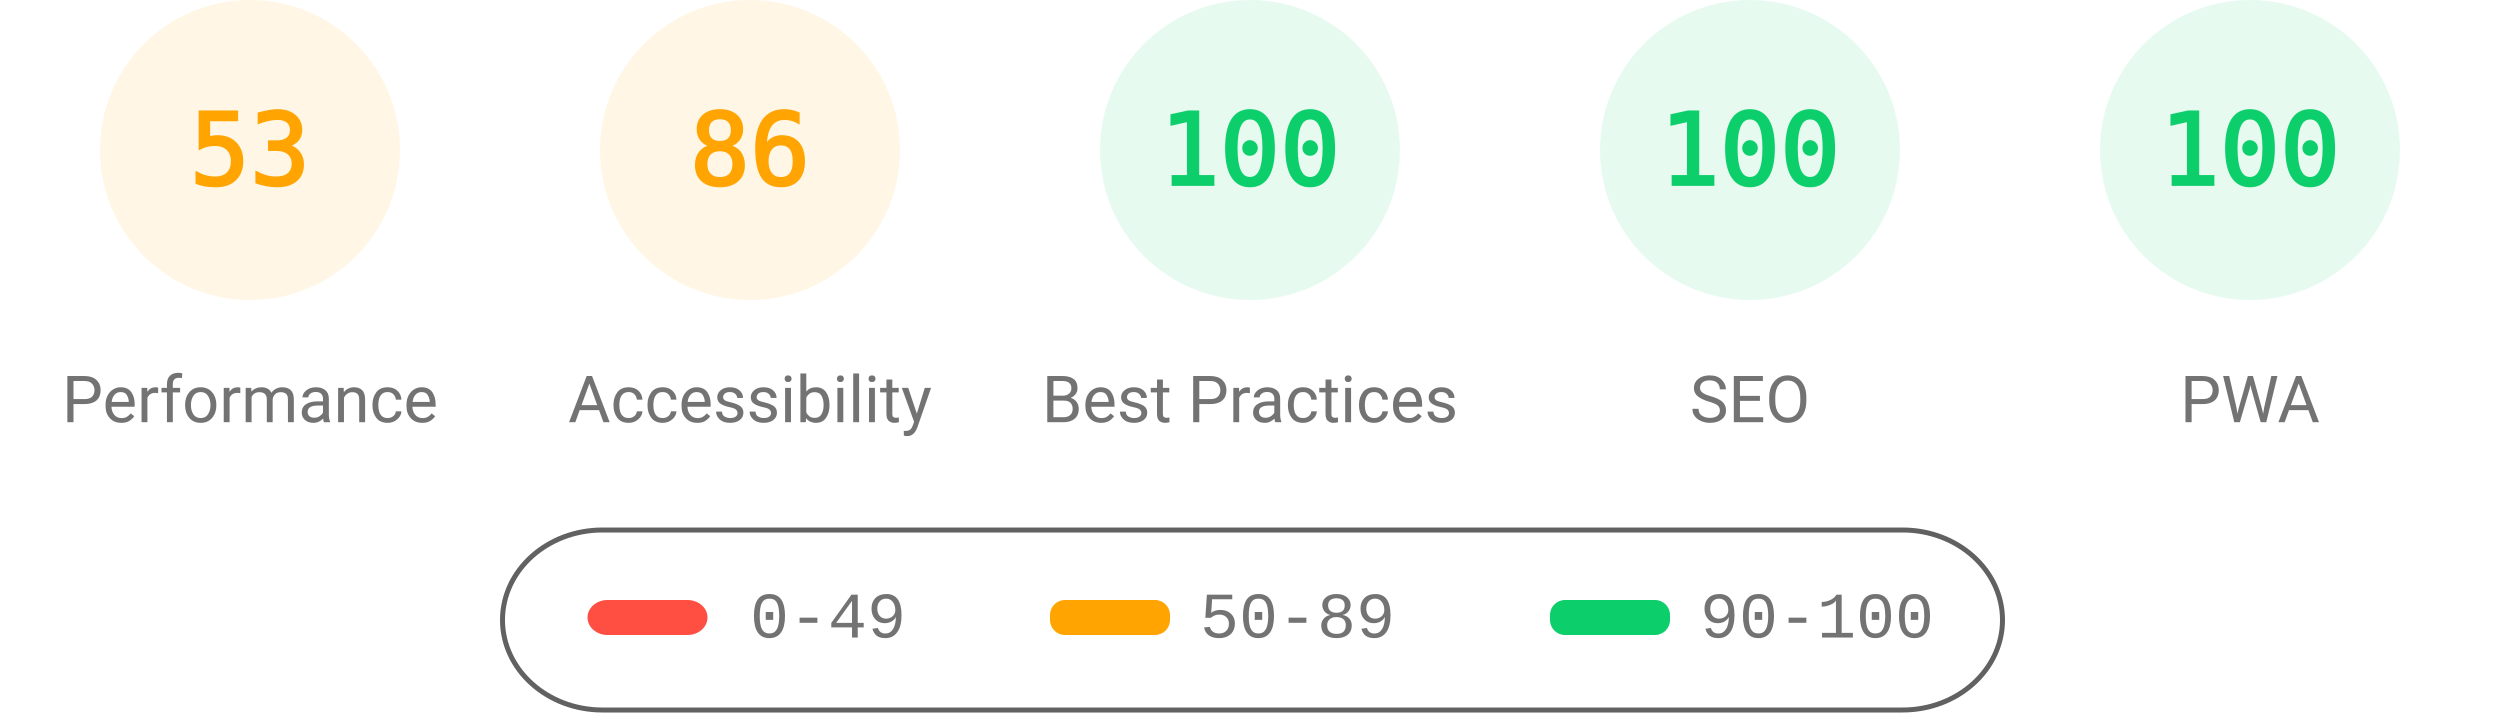
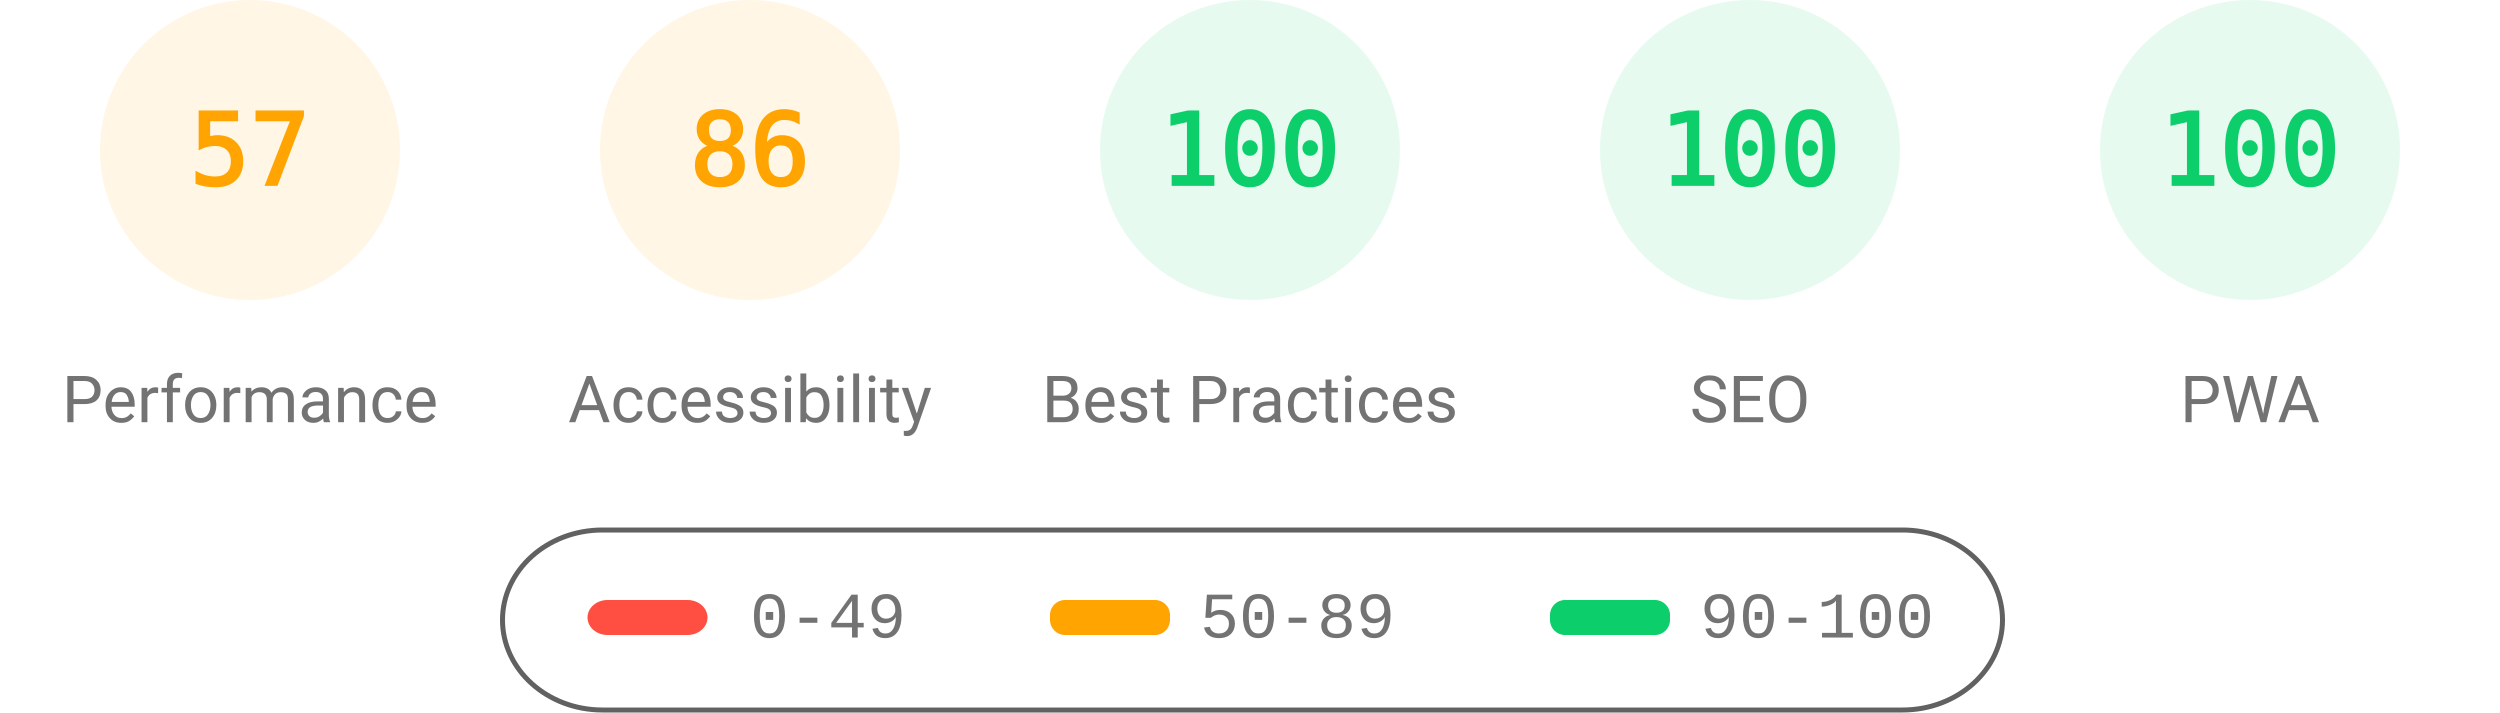
<svg xmlns="http://www.w3.org/2000/svg" fill="none" width="1000" height="285">
  <style>.gauge-base{opacity:.1}.gauge-arc{fill:none;animation-delay:250ms;stroke-linecap:round;transform:rotate(-90deg);transform-origin:100px 60px;animation:load-gauge 1s ease forwards}.guage-text{font-size:40px;font-family:monospace;text-align:center}.guage-red{color:#ff4e42;fill:#ff4e42;stroke:#ff4e42}.guage-orange{color:#ffa400;fill:#ffa400;stroke:#ffa400}.guage-green{color:#0cce6b;fill:#0cce6b;stroke:#0cce6b}.guage-undefined{color:#5c5c5c;fill:#5c5c5c;stroke:#5c5c5c}.guage-title{color:#737373;fill:#737373;stroke:none;font-size:26px;line-height:26px;font-family:Roboto,Halvetica,Arial,sans-serif}@keyframes load-gauge{from{stroke-dasharray:0 352.858}}</style>
  <svg class="guage-div guage-perf guage-orange" viewBox="0 0 200 200" width="200" height="200">
    <circle class="gauge-base" r="56" cx="100" cy="60" stroke-width="8" />
-     <circle class="gauge-arc guage-arc-1" r="56" cx="100" cy="60" stroke-width="8" style="stroke-dasharray:186.485,351.858" />
-     <text class="guage-text" x="100" y="60" alignment-baseline="central" dominant-baseline="central" text-anchor="middle">53</text>
+     <circle class="gauge-arc guage-arc-1" r="56" cx="100" cy="60" stroke-width="8" style="stroke-dasharray:200.559,351.858" />
+     <text class="guage-text" x="100" y="60" alignment-baseline="central" dominant-baseline="central" text-anchor="middle">57</text>
    <text class="guage-title" x="100" y="160" alignment-baseline="central" dominant-baseline="central" text-anchor="middle">Performance</text>
  </svg>
  <svg class="guage-div guage-acc guage-orange" viewBox="0 0 200 200" width="200" height="200" x="200">
    <circle class="gauge-base" r="56" cx="100" cy="60" stroke-width="8" />
    <circle class="gauge-arc guage-arc-2" r="56" cx="100" cy="60" stroke-width="8" style="stroke-dasharray:302.598,351.858" />
    <text class="guage-text" x="100" y="60" alignment-baseline="central" dominant-baseline="central" text-anchor="middle">86</text>
    <text class="guage-title" x="100" y="160" alignment-baseline="central" dominant-baseline="central" text-anchor="middle">Accessibility</text>
  </svg>
  <svg class="guage-div guage-best guage-green" viewBox="0 0 200 200" width="200" height="200" x="400">
    <circle class="gauge-base" r="56" cx="100" cy="60" stroke-width="8" />
    <circle class="gauge-arc guage-arc-3" r="56" cx="100" cy="60" stroke-width="8" style="stroke-dasharray:351.858,351.858" />
    <text class="guage-text" x="100" y="60" alignment-baseline="central" dominant-baseline="central" text-anchor="middle">100</text>
    <text class="guage-title" x="100" y="160" alignment-baseline="central" dominant-baseline="central" text-anchor="middle">Best Practices</text>
  </svg>
  <svg class="guage-div guage-seo guage-green" viewBox="0 0 200 200" width="200" height="200" x="600">
    <circle class="gauge-base" r="56" cx="100" cy="60" stroke-width="8" />
    <circle class="gauge-arc guage-arc-4" r="56" cx="100" cy="60" stroke-width="8" style="stroke-dasharray:351.858,351.858" />
    <text class="guage-text" x="100" y="60" alignment-baseline="central" dominant-baseline="central" text-anchor="middle">100</text>
    <text class="guage-title" x="100" y="160" alignment-baseline="central" dominant-baseline="central" text-anchor="middle">SEO</text>
  </svg>
  <svg class="guage-div guage-pwa guage-green" viewBox="0 0 200 200" width="200" height="200" x="800">
    <circle class="gauge-base" r="56" cx="100" cy="60" stroke-width="8" />
    <circle class="gauge-arc guage-arc-4" r="56" cx="100" cy="60" stroke-width="8" style="stroke-dasharray:351.858,351.858" />
    <text class="guage-text" x="100" y="60" alignment-baseline="central" dominant-baseline="central" text-anchor="middle">100</text>
    <text class="guage-title" x="100" y="160" alignment-baseline="central" dominant-baseline="central" text-anchor="middle">PWA</text>
  </svg>
  <svg width="604" height="76" x="200" y="210">
    <path fill="none" id="canvas_background" d="M-1-1h604v80H-1z" />
    <rect fill-opacity="0" stroke="#616161" stroke-width="2" rx="40" id="svg_2" height="72" width="600" y="2" x="1" fill="#000" />
    <rect stroke="#000" rx="8" id="svg_3" height="14" width="48" y="30" x="35" stroke-opacity="null" stroke-width="0" fill="#ff4e42" />
    <rect stroke="#000" rx="6" id="svg_4" height="14" width="48" y="30" x="220" stroke-opacity="null" stroke-width="0" fill="#ffa400" />
    <rect stroke="#000" rx="6" id="svg_5" height="14" width="48" y="30" x="420" stroke-opacity="null" stroke-width="0" fill="#0cce6b" />
    <text xml:space="preserve" text-anchor="start" font-family="'Courier New', Courier, monospace" font-size="26" id="svg_6" y="45" x="100" stroke-opacity="null" stroke-width="0" stroke="#000" fill="#737373">0-49</text>
    <text xml:space="preserve" text-anchor="start" font-family="'Courier New', Courier, monospace" font-size="26" id="svg_7" y="45" x="280" stroke-opacity="null" stroke-width="0" stroke="#000" fill="#737373">50-89</text>
    <text xml:space="preserve" text-anchor="start" font-family="'Courier New', Courier, monospace" font-size="26" id="svg_8" y="45" x="480" stroke-opacity="null" stroke-width="0" stroke="#000" fill="#737373">90-100</text>
  </svg>
</svg>
